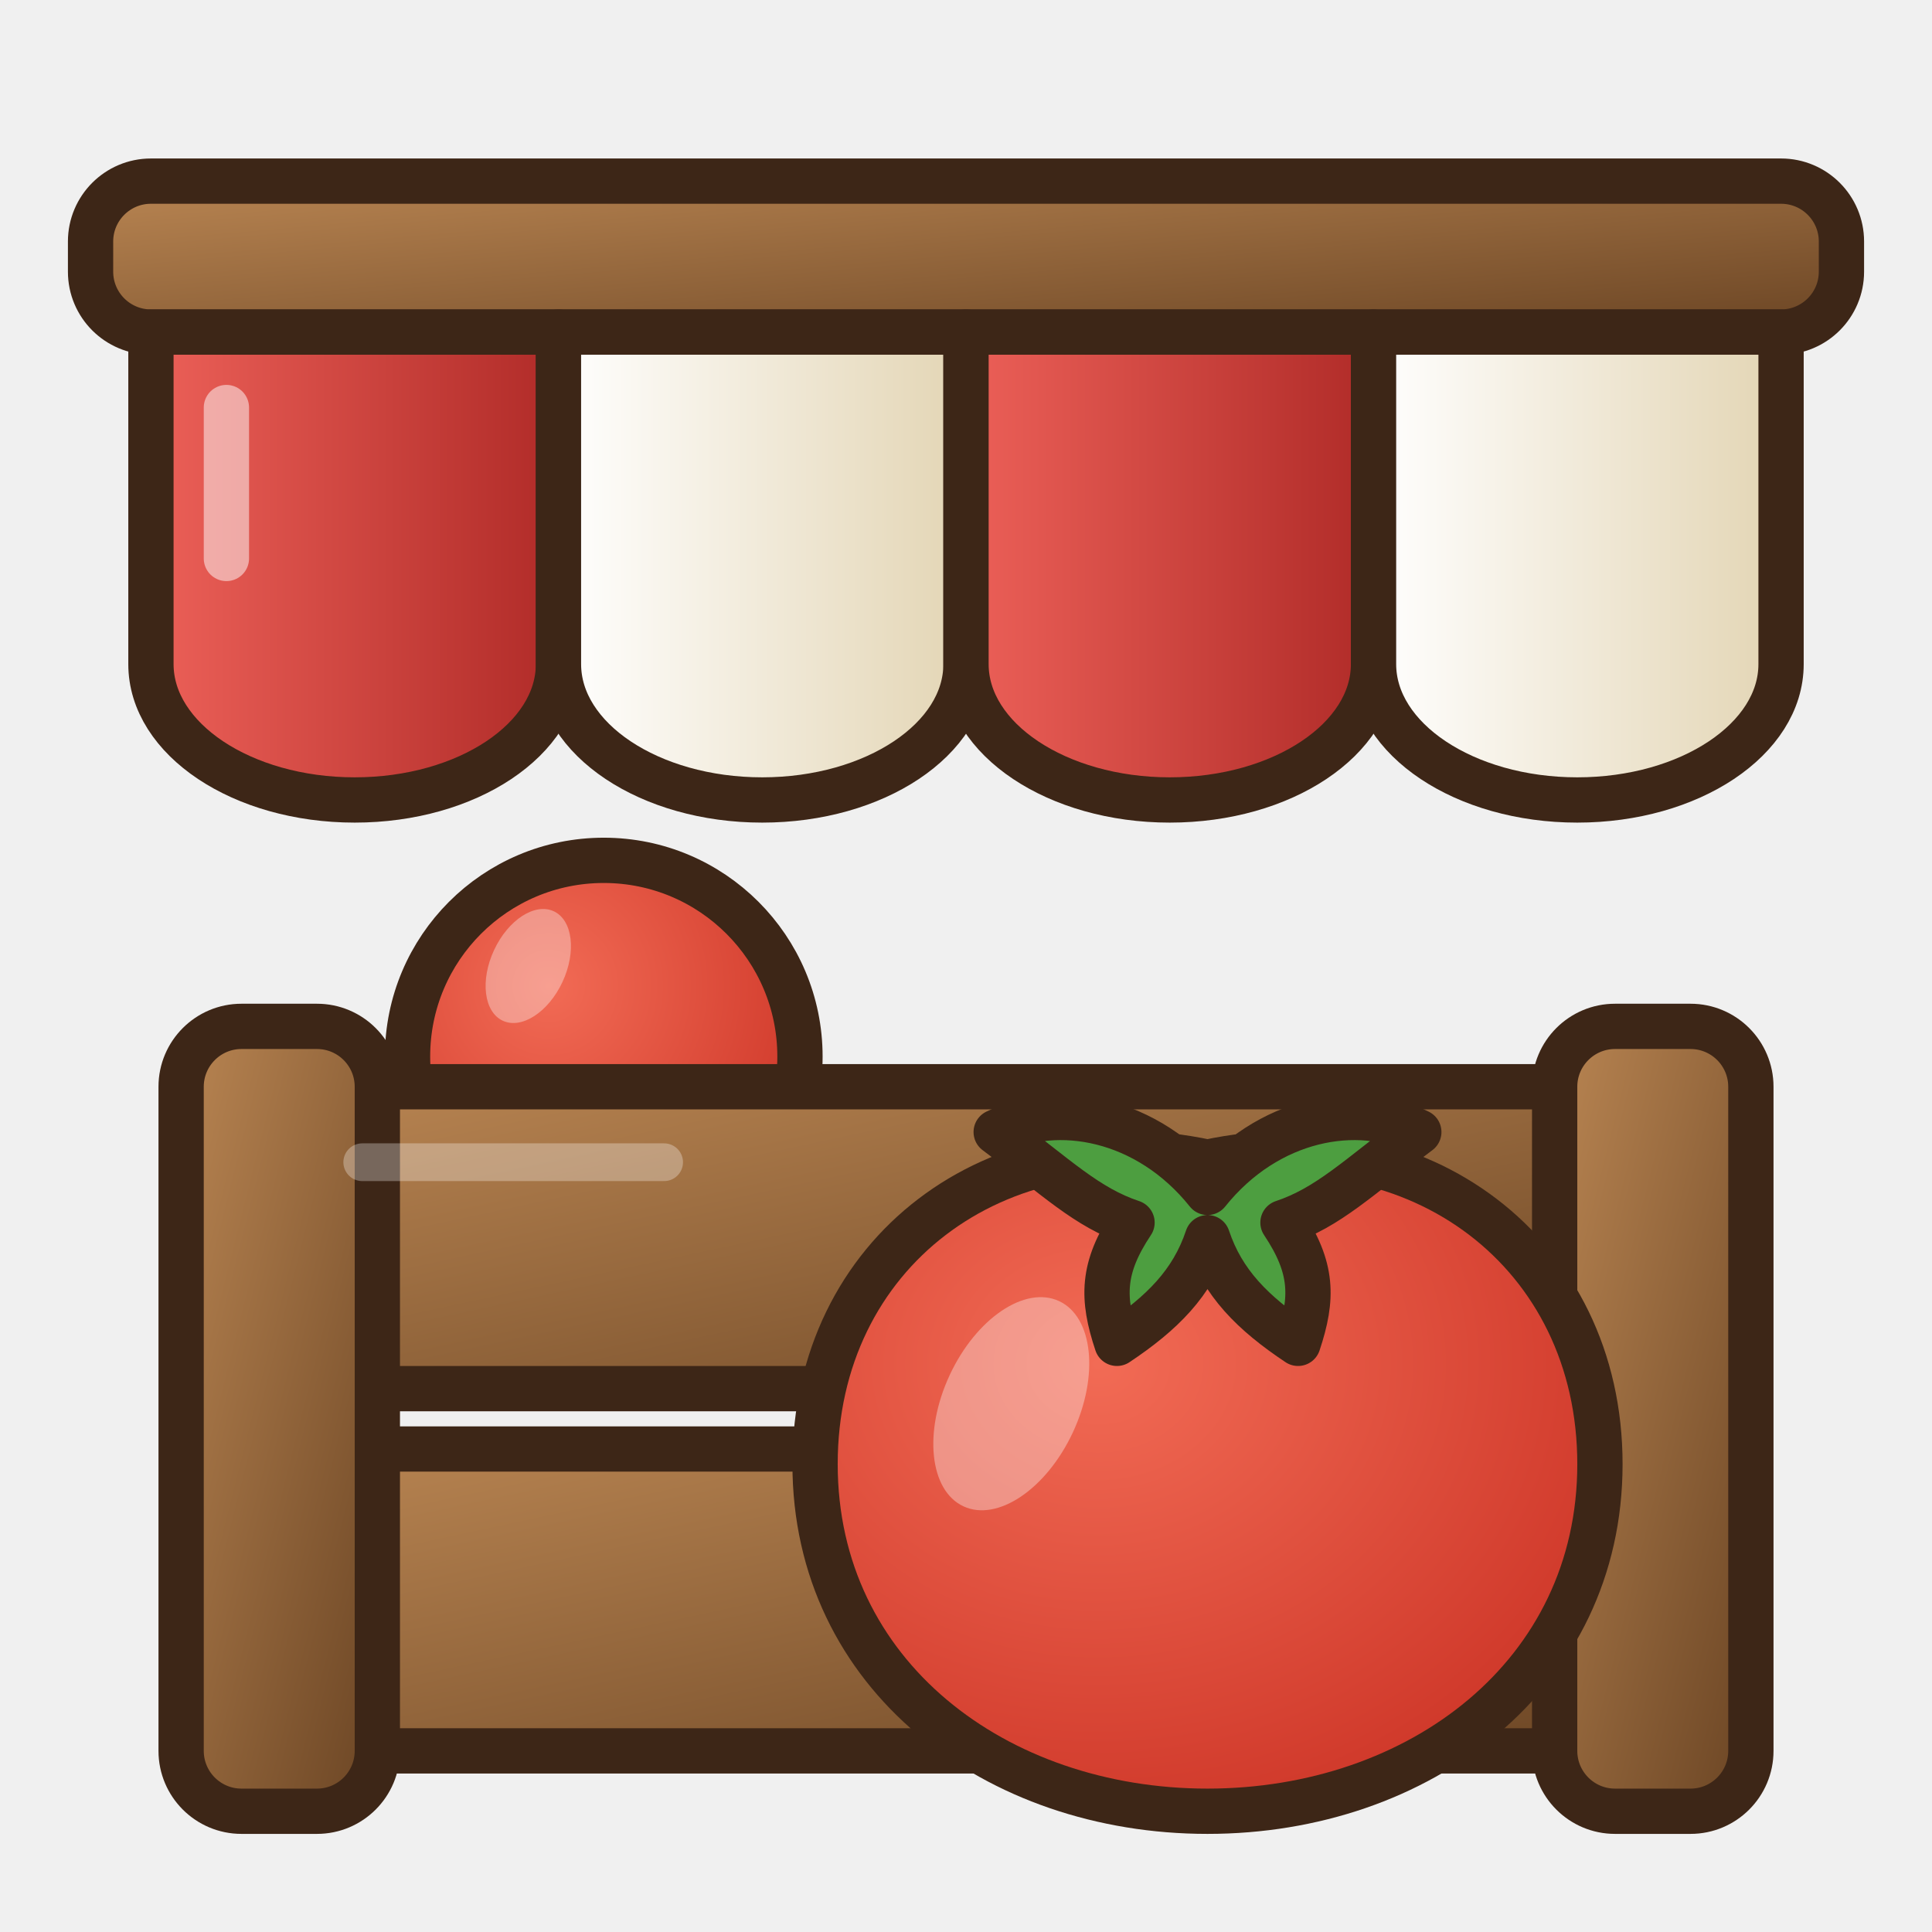
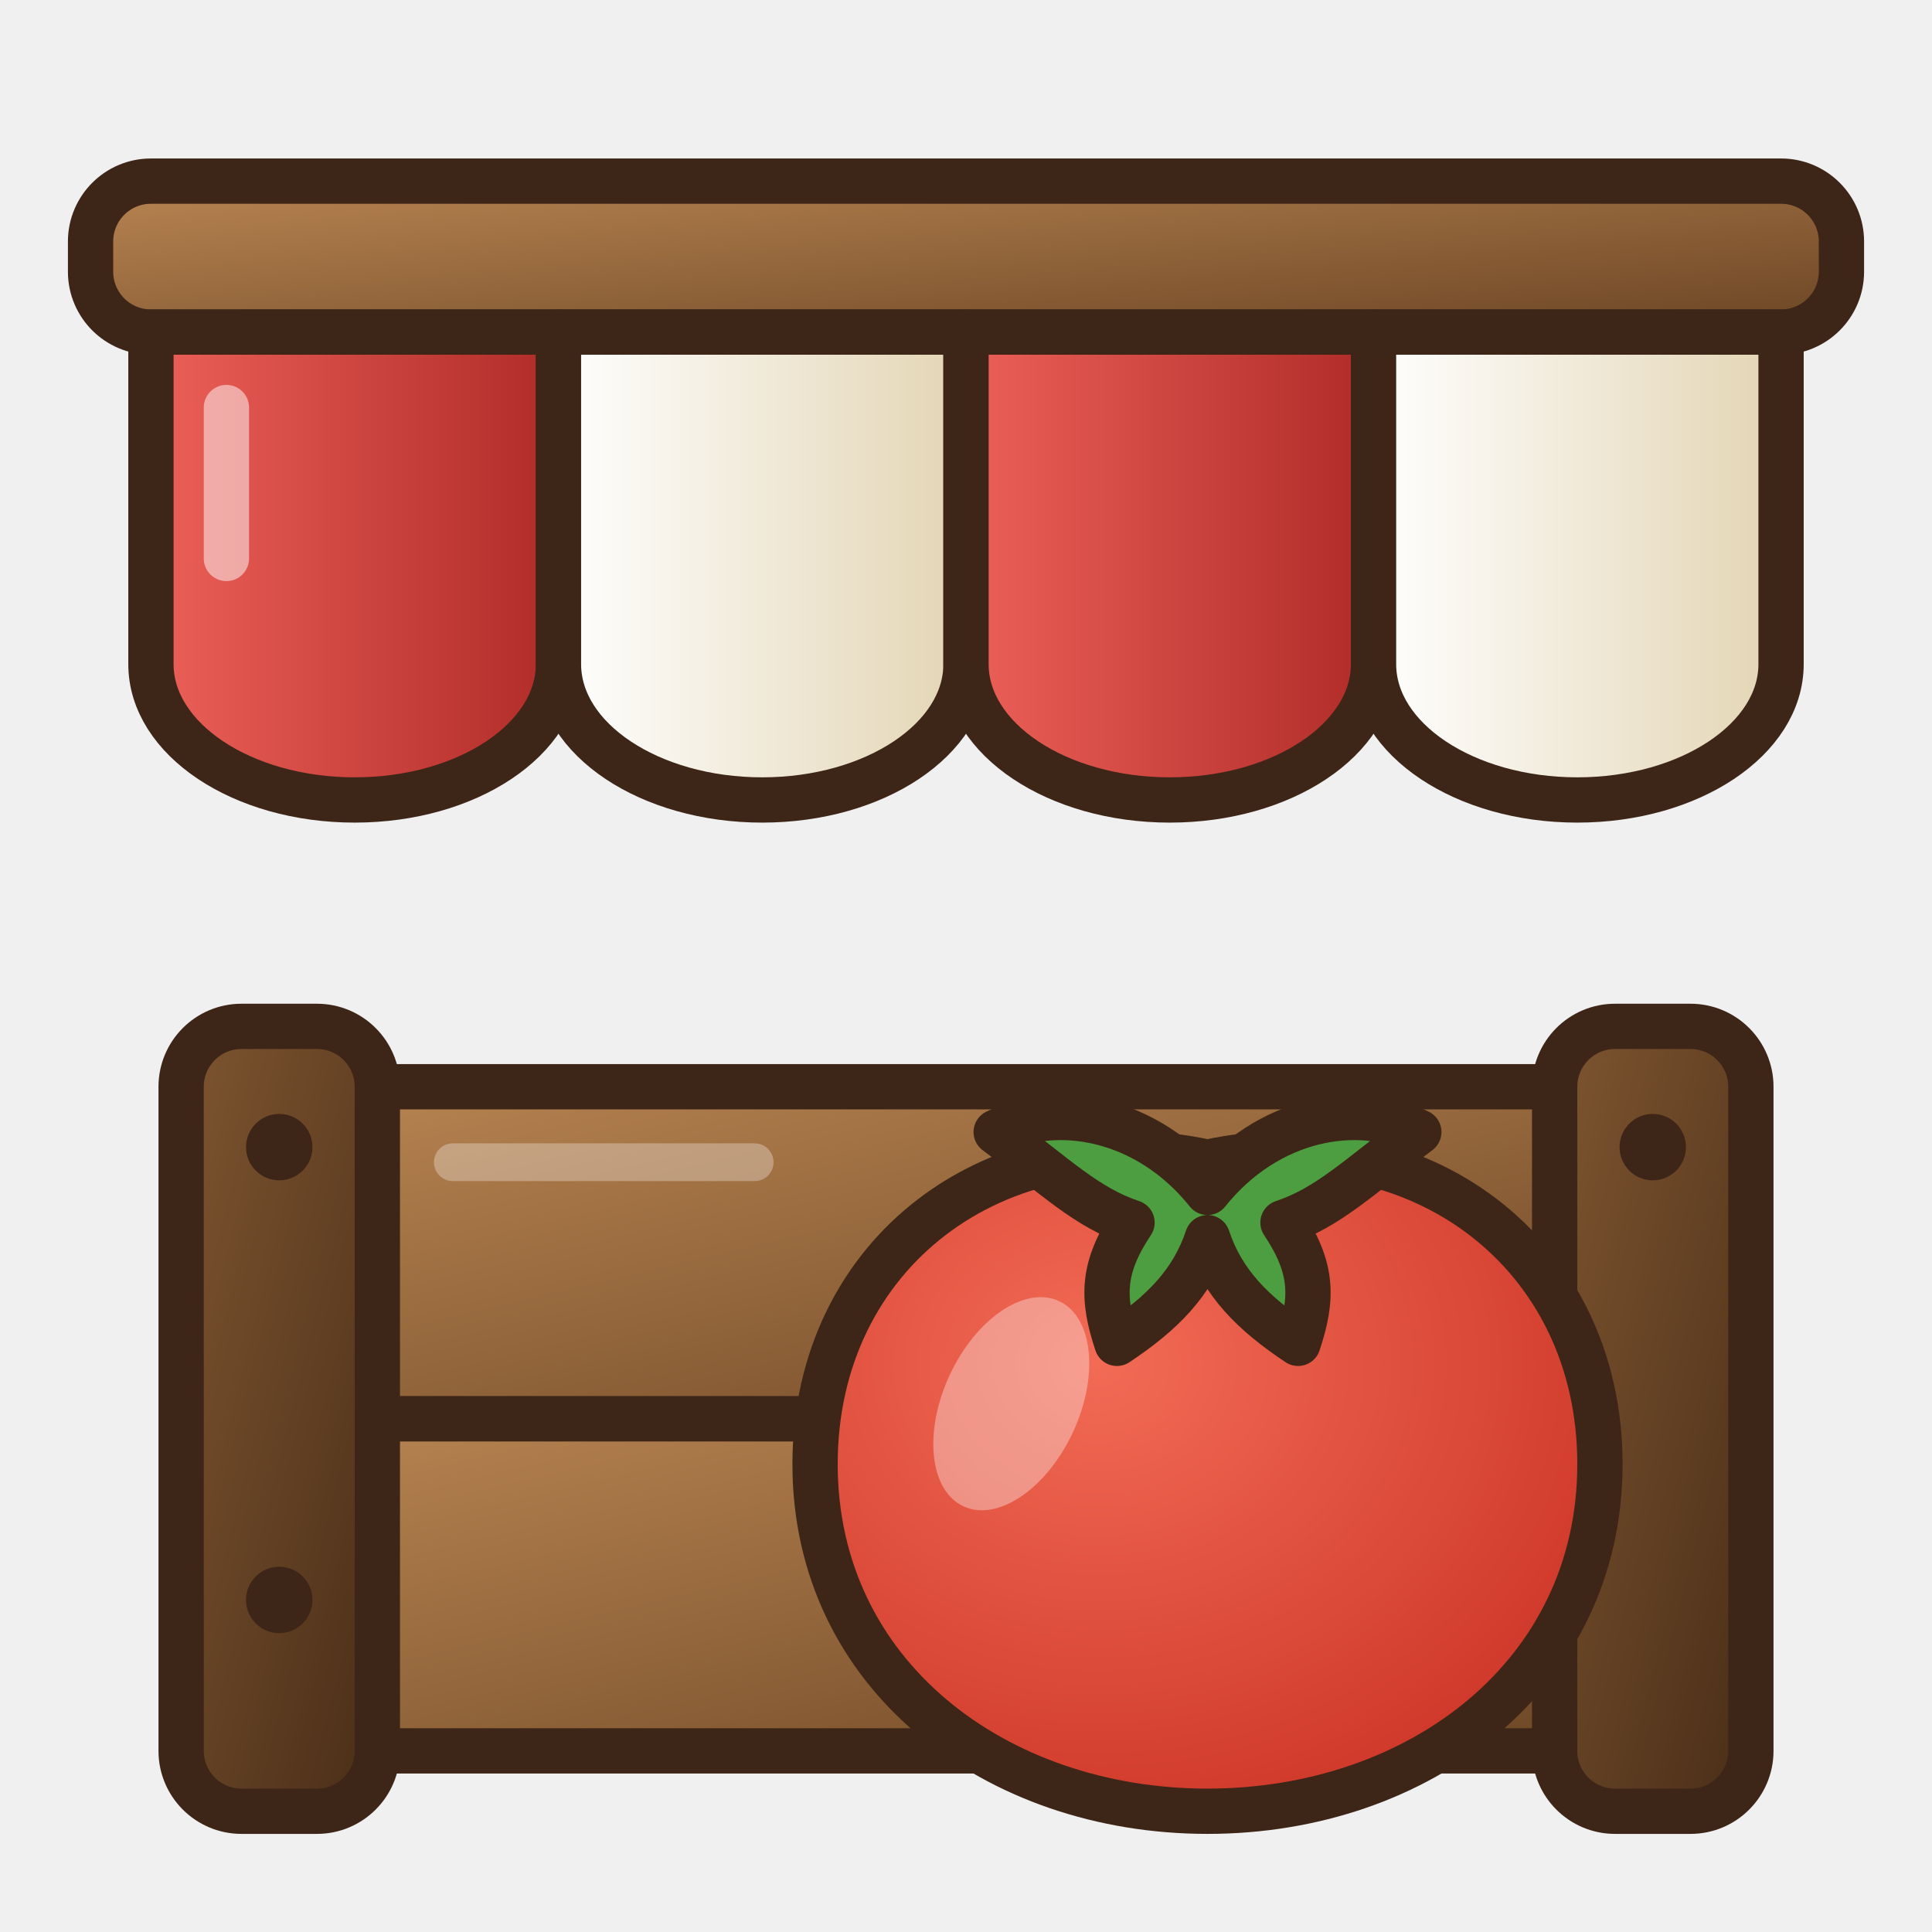
<svg xmlns="http://www.w3.org/2000/svg" width="128" height="128" viewBox="0 0 128 128">
  <defs>
    <linearGradient id="red" x1="0" y1="0" x2="1" y2="0">
      <stop offset="0" stop-color="#EC6058" />
      <stop offset="1" stop-color="#B02B28" />
    </linearGradient>
    <linearGradient id="cream" x1="0" y1="0" x2="1" y2="0">
      <stop offset="0" stop-color="#FFFFFF" />
      <stop offset="1" stop-color="#E3D5B4" />
    </linearGradient>
    <linearGradient id="wood" x1="0" y1="0" x2="1" y2="1">
      <stop offset="0" stop-color="#B98552" />
      <stop offset="1" stop-color="#6B4524" />
    </linearGradient>
+     <linearGradient id="post" x1="0" y1="0" x2="1" y2="1">
+       <stop offset="0" stop-color="#7E5530" />
+       <stop offset="1" stop-color="#4A2E18" />
+     </linearGradient>
    <radialGradient id="skin" cx="0.36" cy="0.32" r="0.85">
      <stop offset="0" stop-color="#F26B55" />
      <stop offset="1" stop-color="#C92F22" />
    </radialGradient>
  </defs>
  <g stroke="#3D2617" stroke-width="3" stroke-linejoin="round" stroke-linecap="round">
    <rect x="6" y="12" width="116" height="10" rx="4" fill="url(#wood)" />
    <path d="M10 22 L37 22 L37 44 A13.5 9 0 0 1 10 44 Z" fill="url(#red)" />
    <path d="M37 22 L64 22 L64 44 A13.5 9 0 0 1 37 44 Z" fill="url(#cream)" />
    <path d="M64 22 L91 22 L91 44 A13.5 9 0 0 1 64 44 Z" fill="url(#red)" />
    <path d="M91 22 L118 22 L118 44 A13.5 9 0 0 1 91 44 Z" fill="url(#cream)" />
-     <circle cx="40" cy="70" r="13" fill="url(#skin)" />
-     <rect x="18" y="72" width="92" height="20" rx="3" fill="url(#wood)" />
-     <rect x="18" y="96" width="92" height="20" rx="3" fill="url(#wood)" />
-     <rect x="12" y="68" width="13" height="52" rx="4" fill="url(#wood)" />
-     <rect x="103" y="68" width="13" height="52" rx="4" fill="url(#wood)" />
+     <rect x="18" y="72" width="92" height="22" rx="3" fill="url(#wood)" />
+     <rect x="18" y="94" width="92" height="22" rx="3" fill="url(#wood)" />
+     <rect x="12" y="68" width="13" height="52" rx="4" fill="url(#post)" />
+     <rect x="103" y="68" width="13" height="52" rx="4" fill="url(#post)" />
    <g transform="translate(10 5)">
      <path d="M70 72 C84 69 96 78 96 92 C96 106 84 115 70 115 C56 115 44 106 44 92 C44 78 56 69 70 72 Z" fill="url(#skin)" />
      <path d="M70 74 C66 69 60 68 56 70 C60 73 62 75 65 76 C63 79 63 81 64 84 C67 82 69 80 70 77 C71 80 73 82 76 84 C77 81 77 79 75 76 C78 75 80 73 84 70 C80 68 74 69 70 74 Z" fill="#4D9E40" />
    </g>
  </g>
  <ellipse cx="67" cy="93" rx="4.5" ry="7.5" fill="#FFFFFF" fill-opacity="0.35" transform="rotate(25 67 93)" />
-   <ellipse cx="35" cy="64" rx="2.5" ry="4" fill="#FFFFFF" fill-opacity="0.35" transform="rotate(25 35 64)" />
  <path d="M15 27 L15 37" stroke="#FFFFFF" stroke-opacity="0.5" stroke-width="3" stroke-linecap="round" />
-   <path d="M24 77 L44 77" stroke="#FFFFFF" stroke-opacity="0.3" stroke-width="2.5" stroke-linecap="round" />
+   <path d="M30 77 L50 77" stroke="#FFFFFF" stroke-opacity="0.3" stroke-width="2.5" stroke-linecap="round" />
+   <g fill="#3D2617">
+     <circle cx="18.5" cy="76" r="2.2" />
+     <circle cx="18.5" cy="106" r="2.2" />
+     <circle cx="109.5" cy="76" r="2.2" />
+   </g>
</svg>
